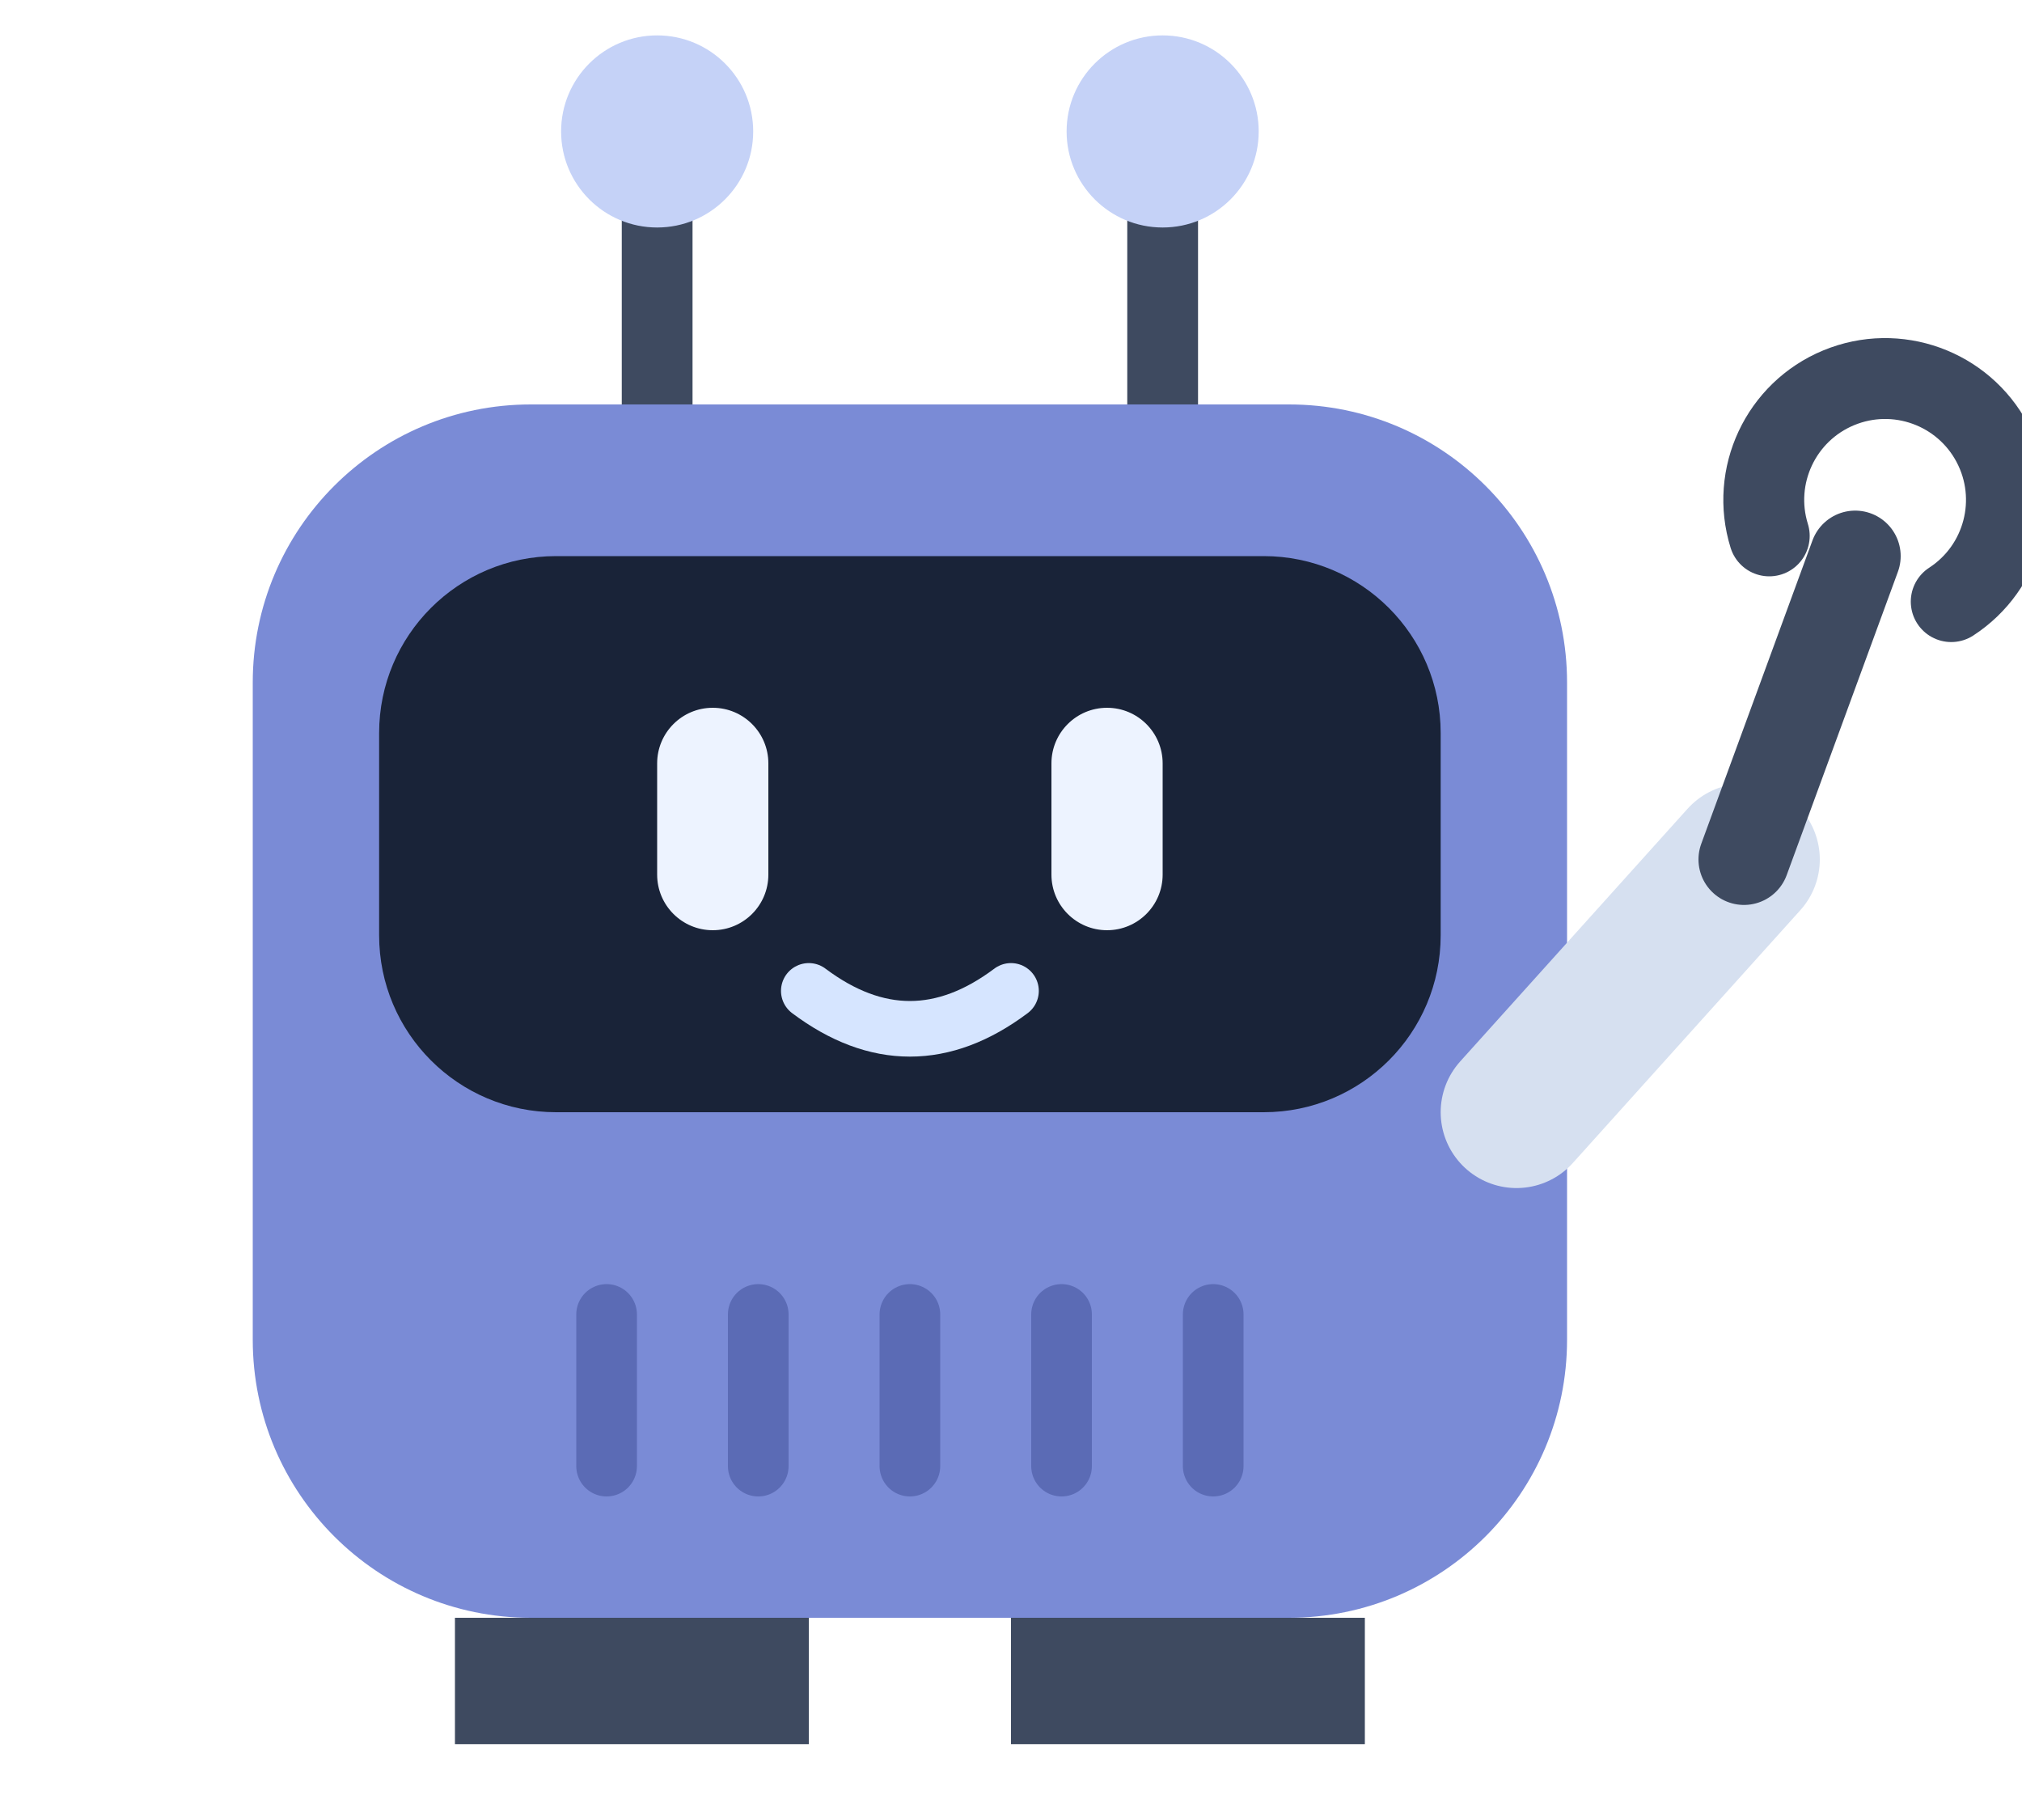
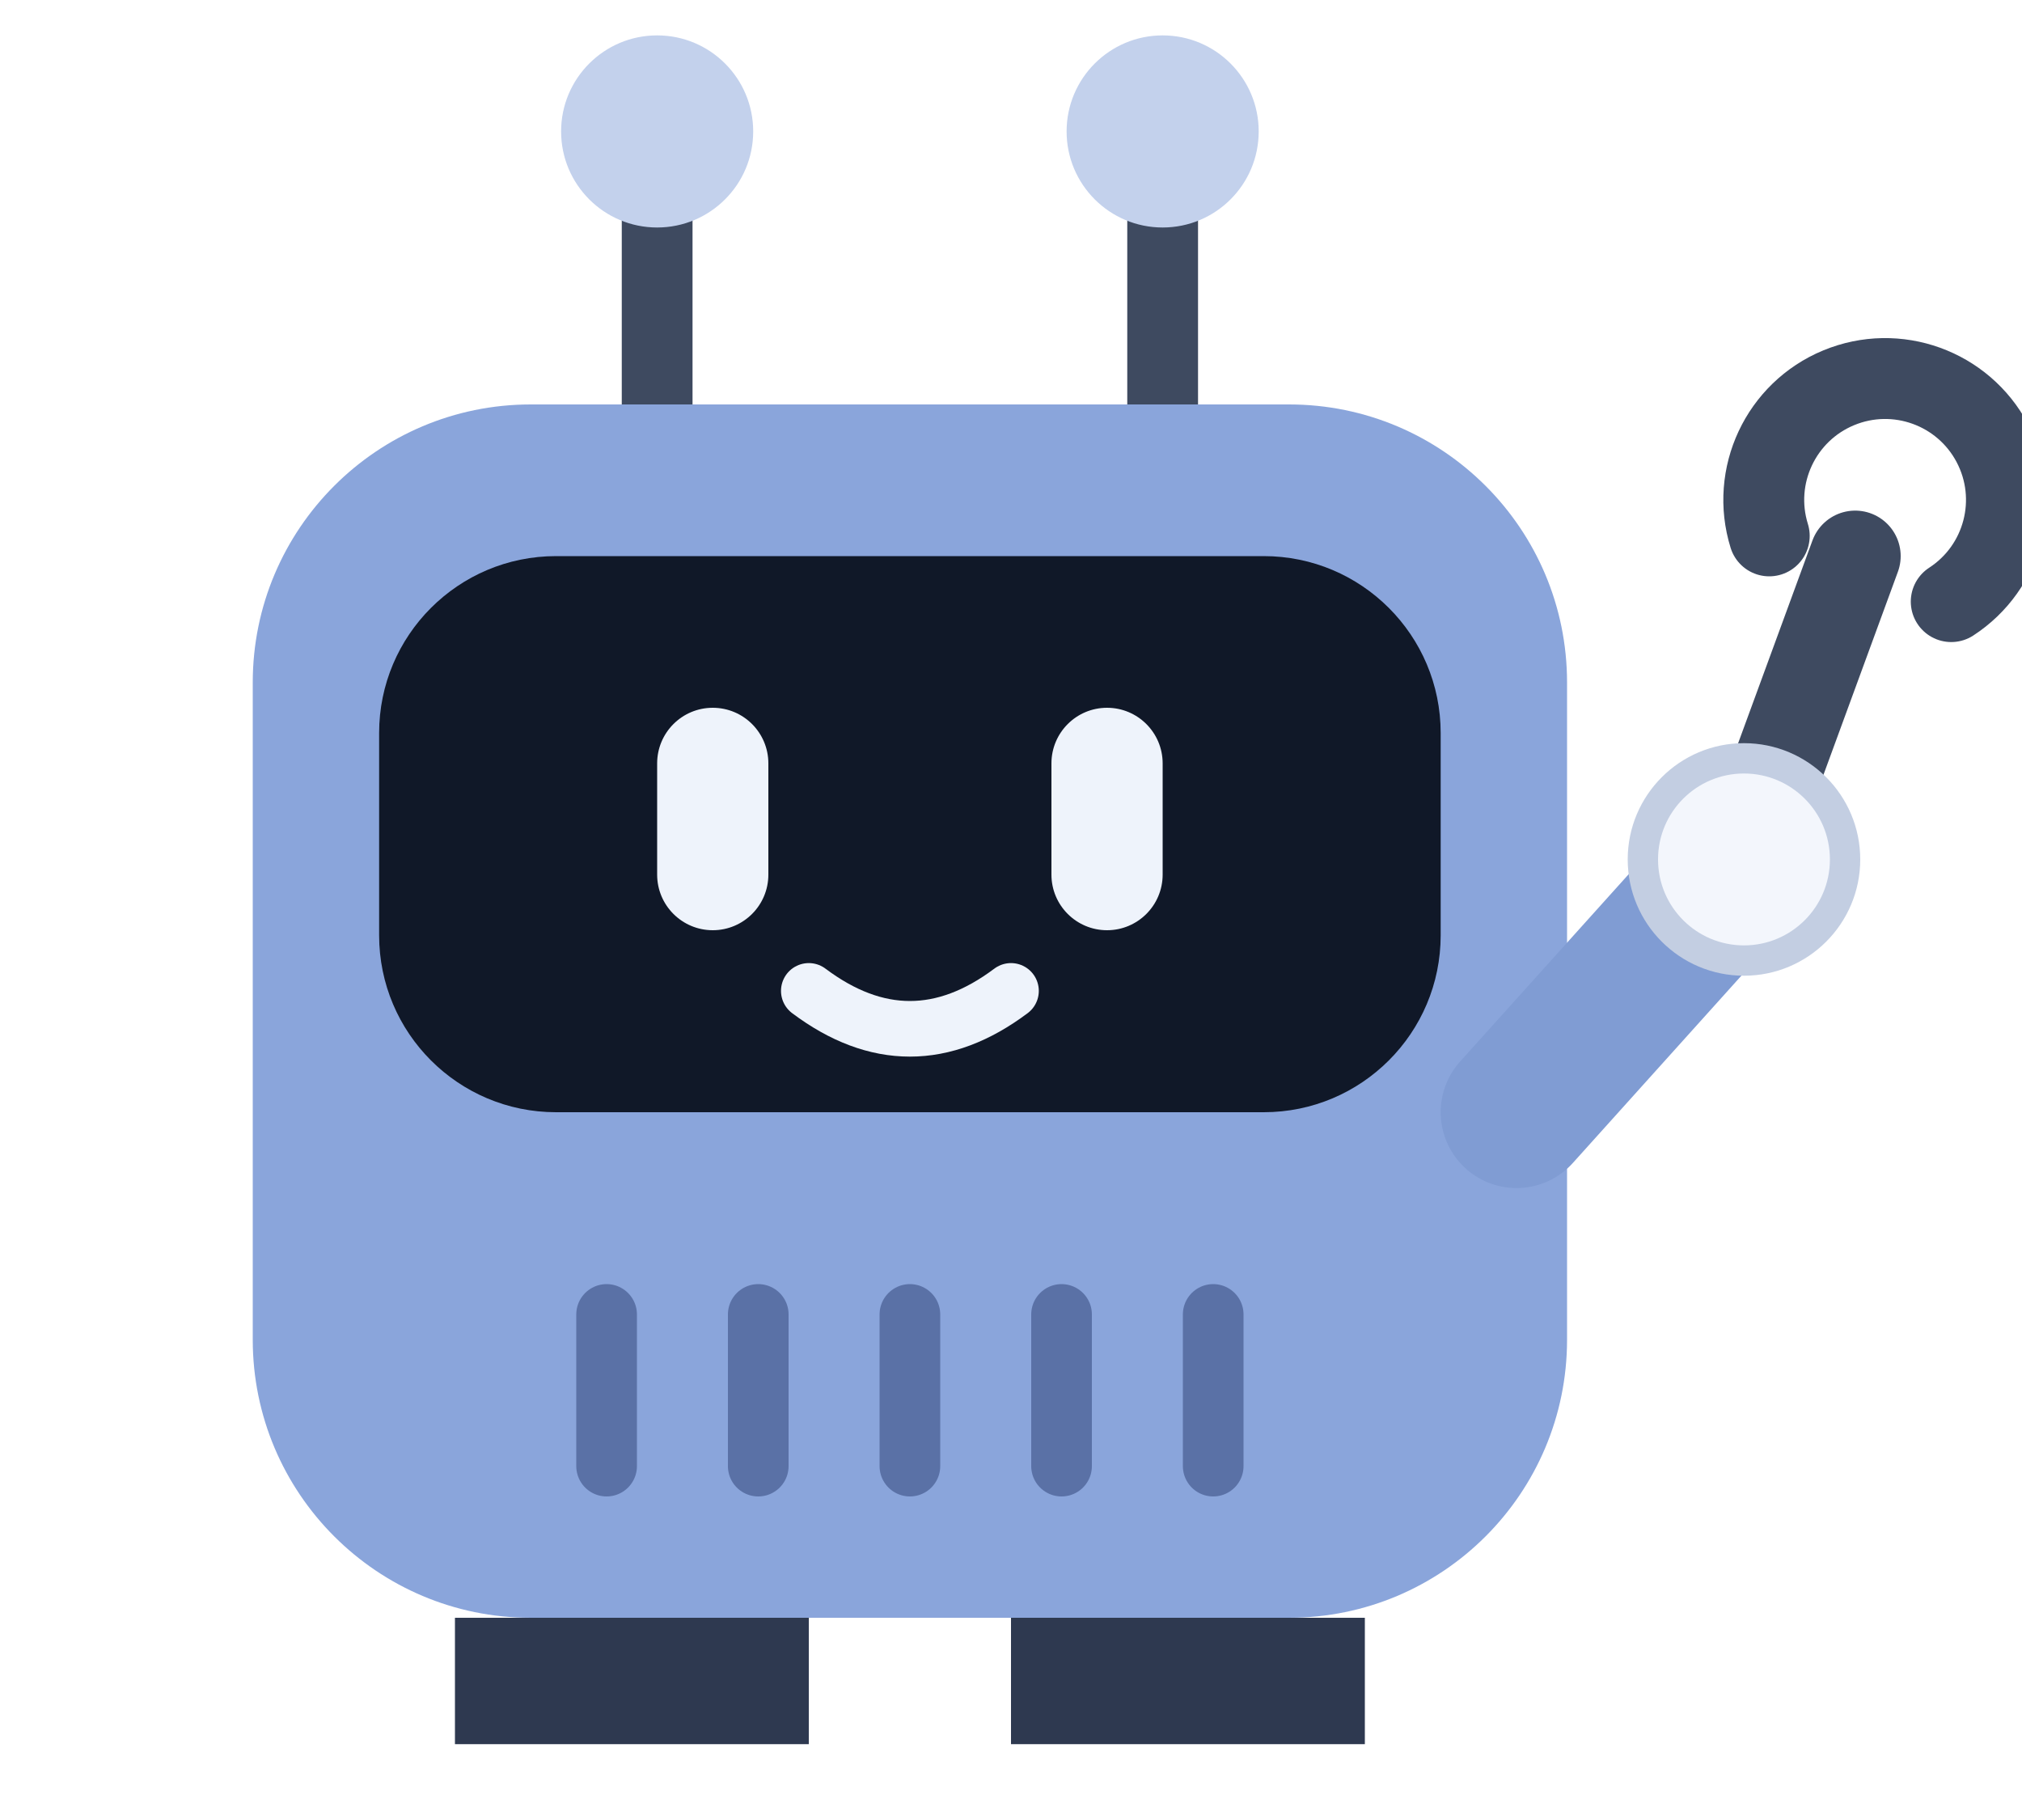
<svg xmlns="http://www.w3.org/2000/svg" viewBox="0 0 40 36">
  <path d="M13 9V3.5M23 9V3.5" stroke="#3e4a60" stroke-width="1.4" />
-   <circle cx="13" cy="2.6" r="1.9" fill="#c5d2f7" />
-   <circle cx="23" cy="2.6" r="1.9" fill="#c5d2f7" />
-   <rect x="5" y="8" width="26" height="24" rx="5.5" fill="#7a8bd6" />
-   <rect x="7.5" y="11" width="21" height="11" rx="3.5" fill="#192338" />
-   <rect x="13" y="14" width="2.2" height="4.4" rx="1.1" fill="#edf3ff" />
-   <rect x="20.8" y="14" width="2.2" height="4.4" rx="1.1" fill="#edf3ff" />
-   <path d="M16 19.6q2 1.5 4 0" stroke="#d6e5ff" stroke-width="1.1" stroke-linecap="round" fill="none" />
-   <path d="M12 26v3M15 26v3M18 26v3M21 26v3M24 26v3" stroke="#5b6bb5" stroke-width="1.2" stroke-linecap="round" />
-   <path d="M9 32h7v2.5H9zM20 32h7v2.5h-7z" fill="#3e4a60" />
-   <path d="M30 22l4.5-5" stroke="#d6e0f0" stroke-width="3" stroke-linecap="round" />
+   <circle cx="13" cy="2.6" r="1.9" fill="#c3d1ec" />
+   <circle cx="23" cy="2.6" r="1.9" fill="#c3d1ec" />
+   <rect x="5" y="8" width="26" height="24" rx="5.5" fill="#8aa5db" />
+   <rect x="7.5" y="11" width="21" height="11" rx="3.5" fill="#101828" />
+   <rect x="13" y="14" width="2.2" height="4.4" rx="1.1" fill="#eef3fb" />
+   <rect x="20.8" y="14" width="2.2" height="4.4" rx="1.1" fill="#eef3fb" />
+   <path d="M16 19.6q2 1.5 4 0" stroke="#eef3fb" stroke-width="1.1" stroke-linecap="round" fill="none" />
+   <path d="M12 26v3M15 26v3M18 26v3M21 26v3M24 26v3" stroke="#5a71a6" stroke-width="1.2" stroke-linecap="round" />
+   <path d="M9 32h7v2.5H9zM20 32h7v2.5h-7z" fill="#2e3950" />
+   <path d="M30 22l4.5-5" stroke="#809cd3" stroke-width="3" stroke-linecap="round" />
  <g stroke="#3e4a60" fill="none" stroke-linecap="round">
    <path d="M34.5 17l2.2-6" stroke-width="1.8" />
    <path d="M35 10.6a2.4 2.4 0 1 1 3.6 1.3" stroke-width="1.6" />
  </g>
+   <circle cx="34.5" cy="17" r="2" fill="#f3f6fc" stroke="#c3cee2" stroke-width=".6" />
</svg>
